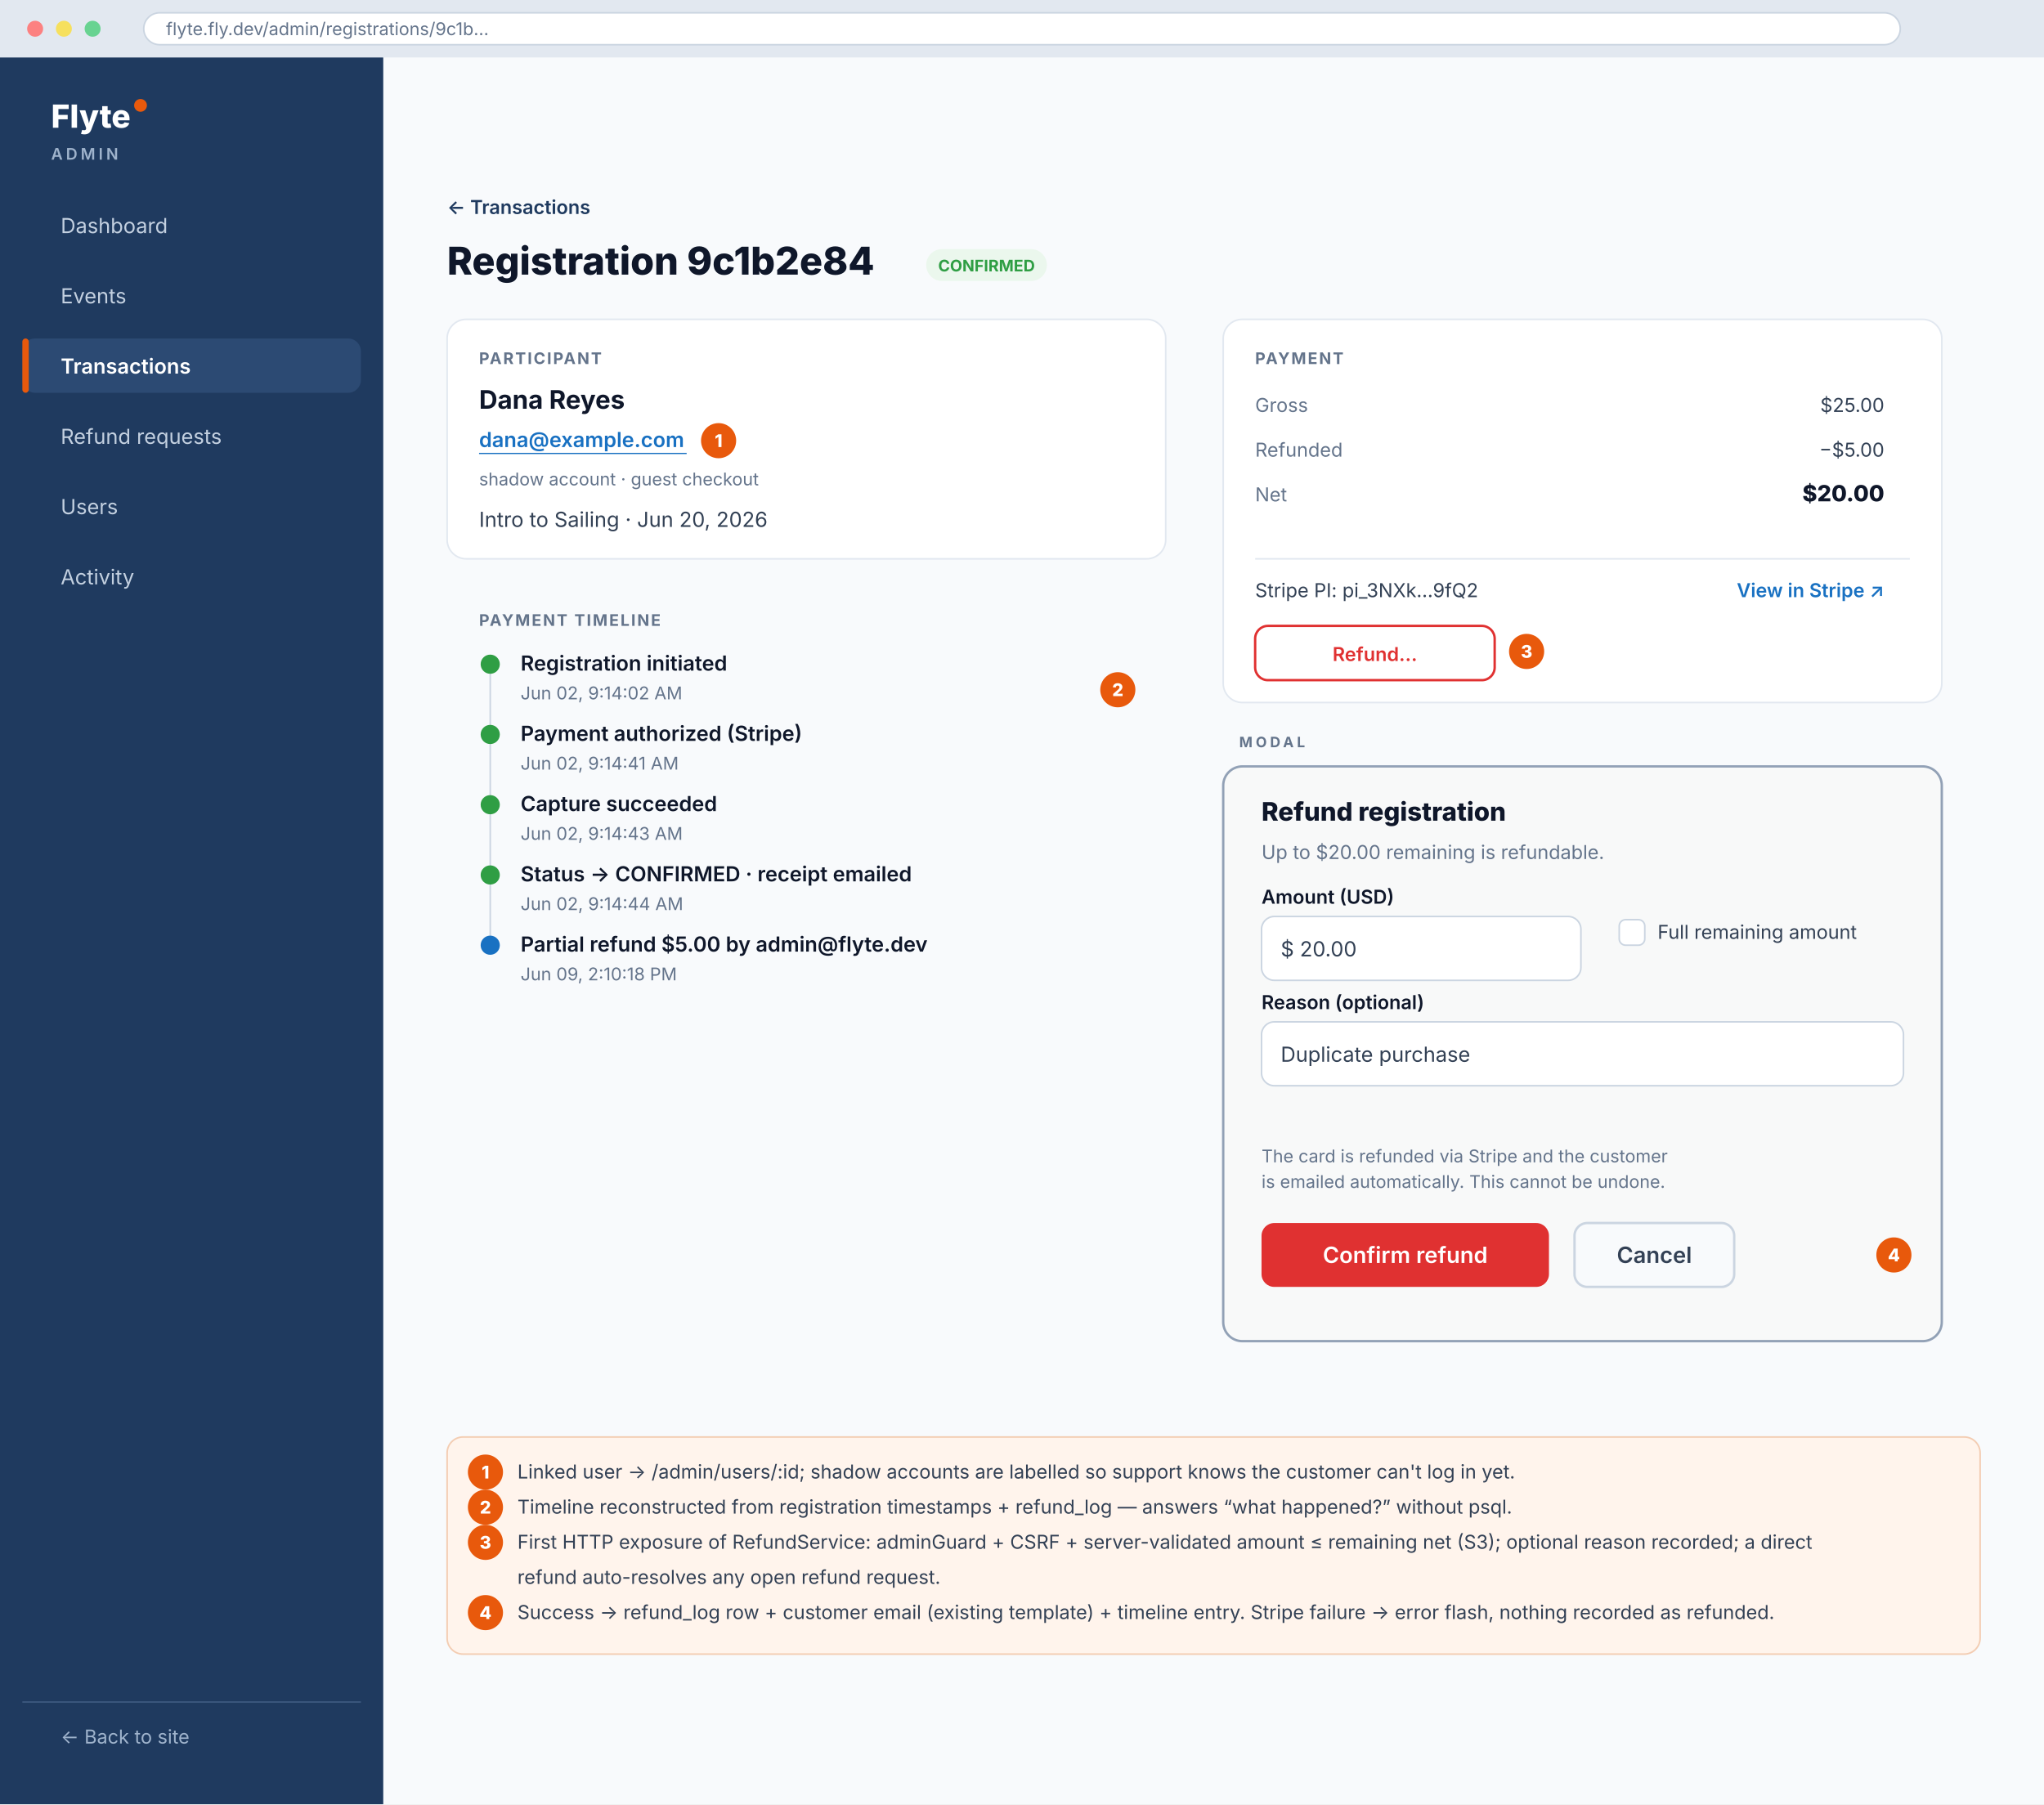
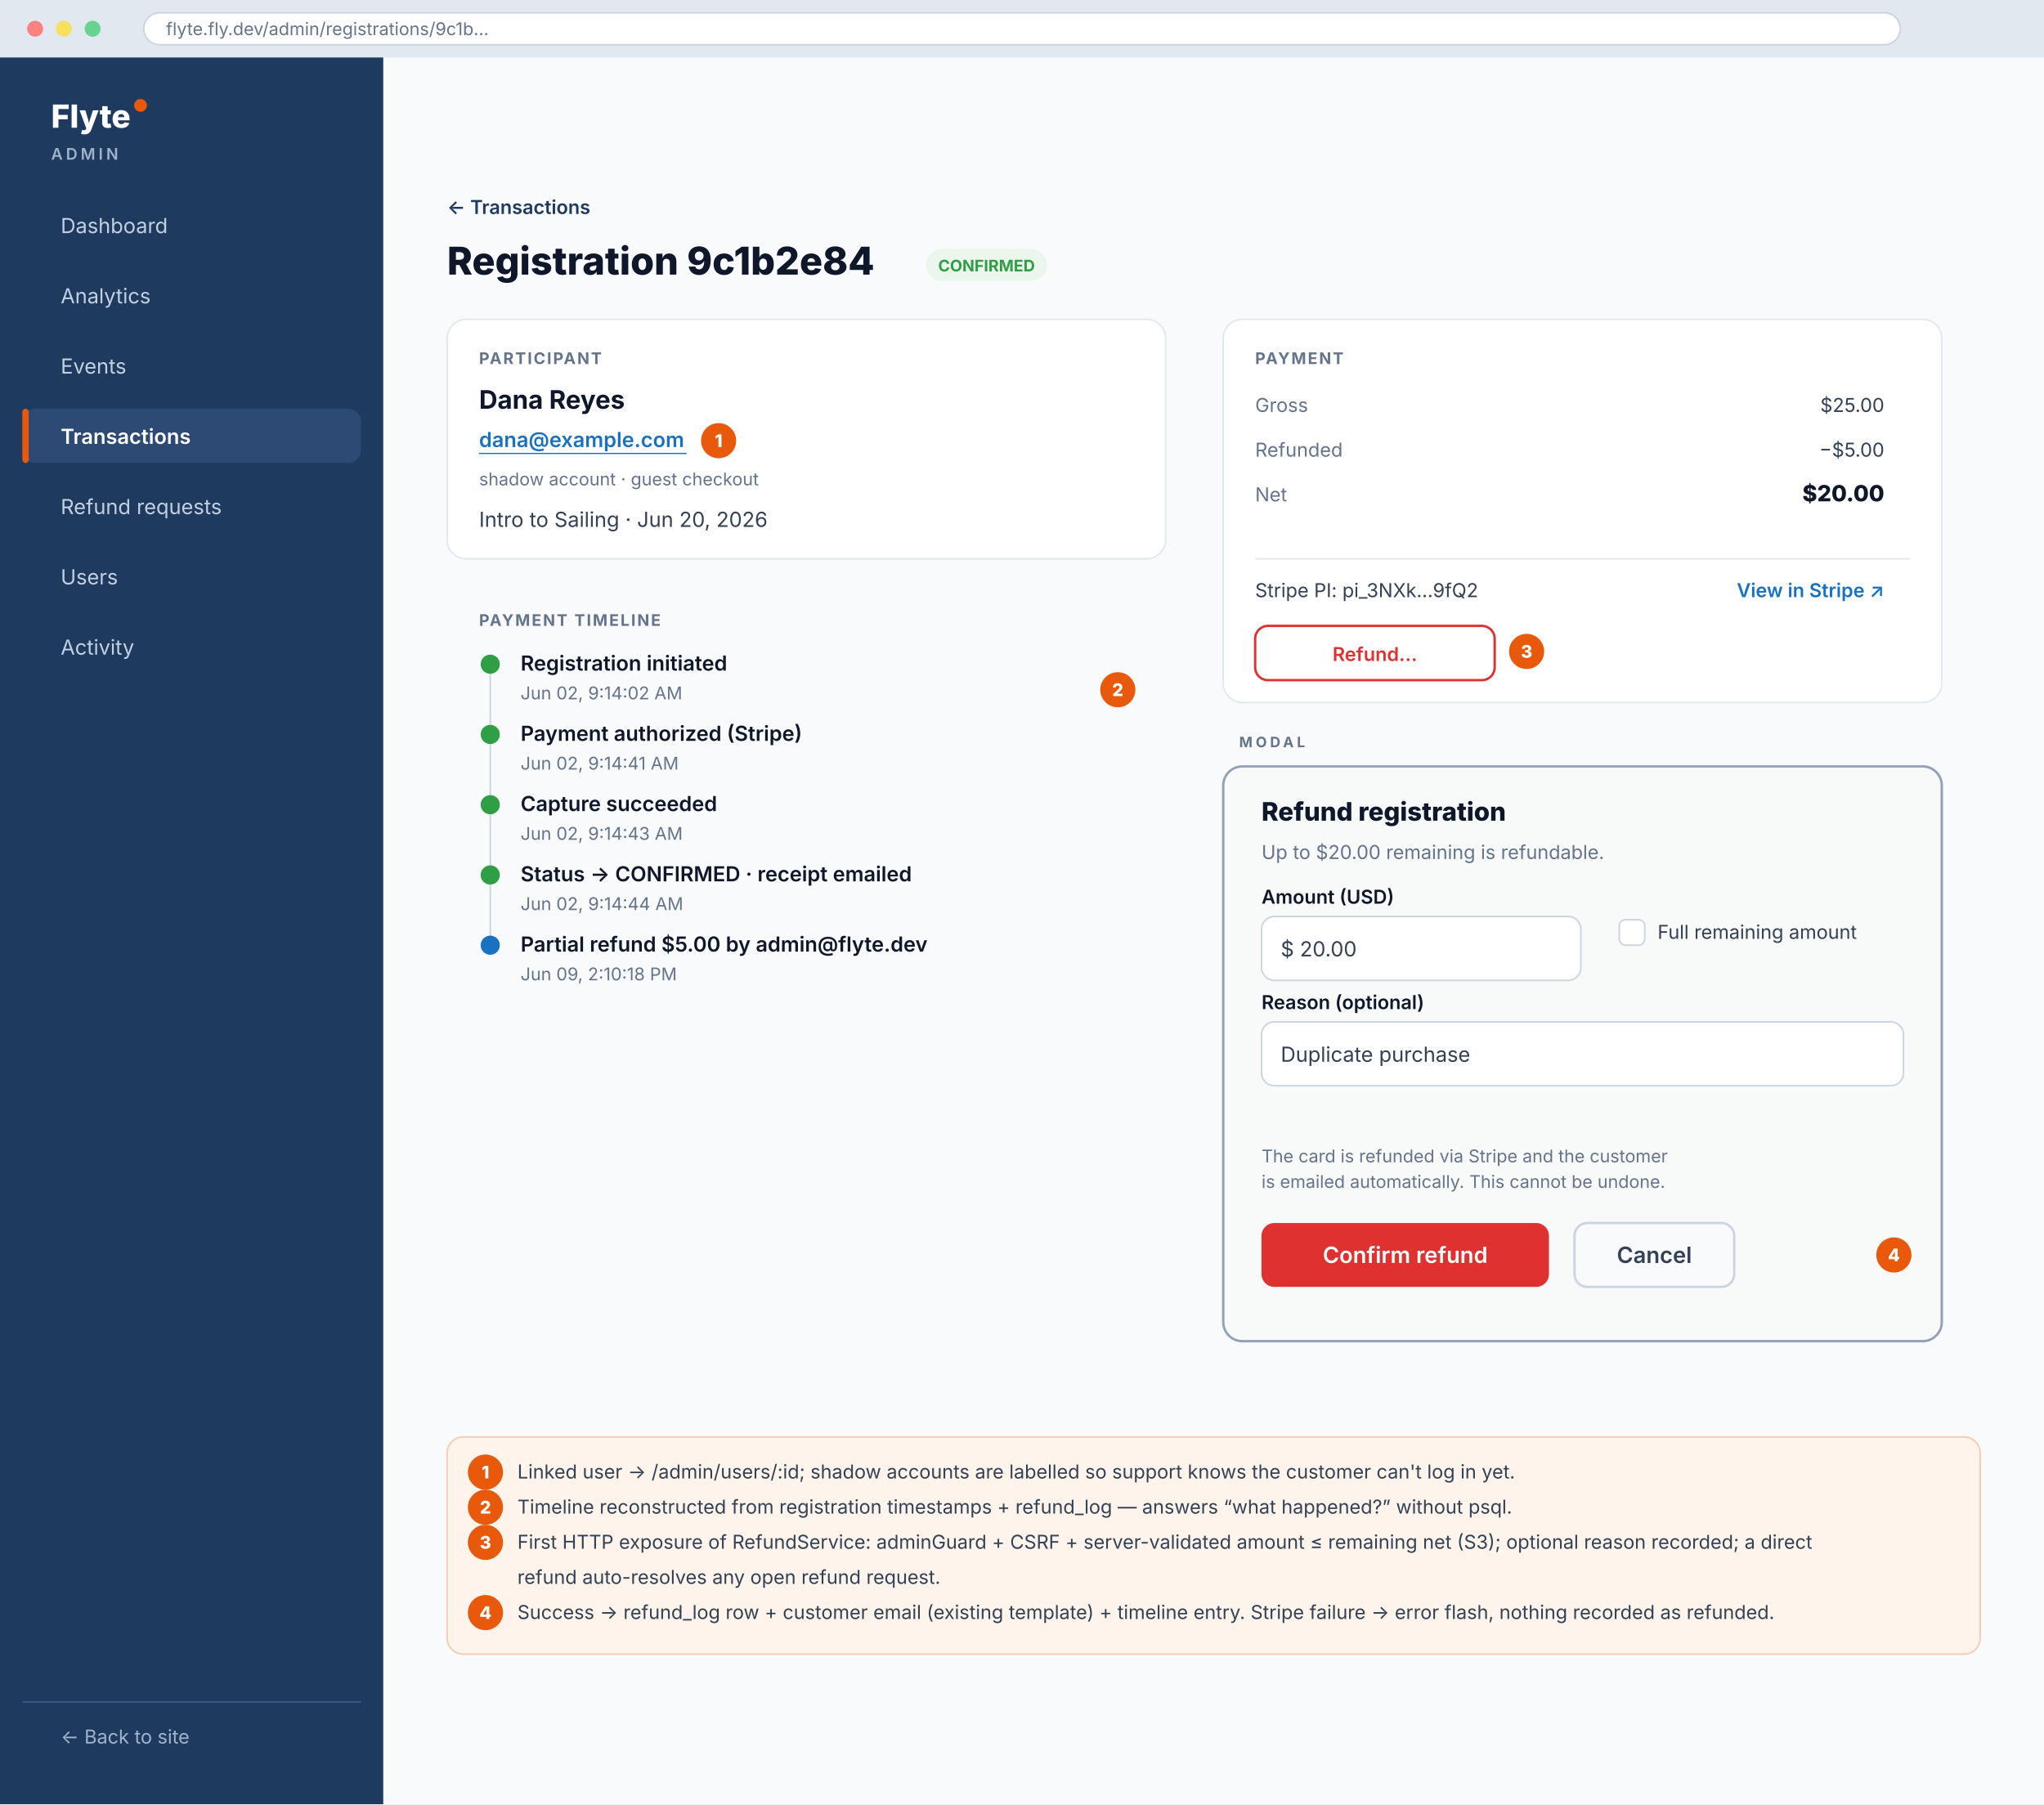
<svg xmlns="http://www.w3.org/2000/svg" width="1280" height="1130" viewBox="0 0 1280 1130">
  <defs>
    <linearGradient id="ng" x1="0" y1="0" x2="1" y2="1">
      <stop offset="0" stop-color="#1F3A5F" />
      <stop offset="1" stop-color="#2C5282" />
    </linearGradient>
  </defs>
  <rect x="0" y="0" width="1280" height="1130" fill="#F8FAFC" />
  <rect x="0" y="0" width="1280" height="36" fill="#E2E8F0" />
  <circle cx="22" cy="18" r="5" fill="#FC8181" />
  <circle cx="40" cy="18" r="5" fill="#F6E05E" />
  <circle cx="58" cy="18" r="5" fill="#68D391" />
  <rect x="90" y="8" width="1100" height="20" fill="#FFFFFF" rx="10" stroke="#CBD5E1" stroke-width="1" />
  <text x="104" y="22" font-family="Inter, -apple-system, Segoe UI, sans-serif" font-size="11" font-weight="400" fill="#64748B">flyte.fly.dev/admin/registrations/9c1b…</text>
  <rect x="0" y="36" width="240" height="1094" fill="#1F3A5F" />
  <text x="32" y="80" font-family="Inter, -apple-system, Segoe UI, sans-serif" font-size="20" font-weight="800" fill="#FFFFFF">Flyte</text>
  <circle cx="88" cy="66" r="4" fill="#E8590C" />
  <text x="32" y="100" font-family="Inter, -apple-system, Segoe UI, sans-serif" font-size="10" font-weight="600" fill="#9FB3CC" letter-spacing="2px">ADMIN</text>
  <text x="38" y="146" font-family="Inter, -apple-system, Segoe UI, sans-serif" font-size="13" font-weight="400" fill="#C3D0E0">Dashboard</text>
-   <text x="38" y="190" font-family="Inter, -apple-system, Segoe UI, sans-serif" font-size="13" font-weight="400" fill="#C3D0E0">Events</text>
-   <rect x="14" y="212" width="212" height="34" fill="#2C4A73" rx="8" />
-   <rect x="14" y="212" width="4" height="34" fill="#E8590C" rx="2" />
-   <text x="38" y="234" font-family="Inter, -apple-system, Segoe UI, sans-serif" font-size="13" font-weight="600" fill="#FFFFFF">Transactions</text>
-   <text x="38" y="278" font-family="Inter, -apple-system, Segoe UI, sans-serif" font-size="13" font-weight="400" fill="#C3D0E0">Refund requests</text>
-   <text x="38" y="322" font-family="Inter, -apple-system, Segoe UI, sans-serif" font-size="13" font-weight="400" fill="#C3D0E0">Users</text>
-   <text x="38" y="366" font-family="Inter, -apple-system, Segoe UI, sans-serif" font-size="13" font-weight="400" fill="#C3D0E0">Activity</text>
+   <text x="38" y="190" font-family="Inter, -apple-system, Segoe UI, sans-serif" font-size="13" font-weight="400" fill="#C3D0E0">Analytics</text>
+   <text x="38" y="234" font-family="Inter, -apple-system, Segoe UI, sans-serif" font-size="13" font-weight="400" fill="#C3D0E0">Events</text>
+   <rect x="14" y="256" width="212" height="34" fill="#2C4A73" rx="8" />
+   <rect x="14" y="256" width="4" height="34" fill="#E8590C" rx="2" />
+   <text x="38" y="278" font-family="Inter, -apple-system, Segoe UI, sans-serif" font-size="13" font-weight="600" fill="#FFFFFF">Transactions</text>
+   <text x="38" y="322" font-family="Inter, -apple-system, Segoe UI, sans-serif" font-size="13" font-weight="400" fill="#C3D0E0">Refund requests</text>
+   <text x="38" y="366" font-family="Inter, -apple-system, Segoe UI, sans-serif" font-size="13" font-weight="400" fill="#C3D0E0">Users</text>
+   <text x="38" y="410" font-family="Inter, -apple-system, Segoe UI, sans-serif" font-size="13" font-weight="400" fill="#C3D0E0">Activity</text>
  <line x1="14" y1="1066" x2="226" y2="1066" stroke="#3A567C" stroke-width="1" />
  <text x="38" y="1092" font-family="Inter, -apple-system, Segoe UI, sans-serif" font-size="12" font-weight="400" fill="#9FB3CC">← Back to site</text>
  <text x="280" y="134" font-family="Inter, -apple-system, Segoe UI, sans-serif" font-size="12" font-weight="600" fill="#1F3A5F">← Transactions</text>
  <text x="280" y="172" font-family="Inter, -apple-system, Segoe UI, sans-serif" font-size="24" font-weight="800" fill="#0F172A">Registration 9c1b2e84</text>
  <rect x="580" y="156" width="75.6" height="20" fill="#EBF7ED" rx="10" />
  <text x="617.8" y="170" font-family="Inter, -apple-system, Segoe UI, sans-serif" font-size="10" font-weight="700" fill="#2F9E44" text-anchor="middle">CONFIRMED</text>
  <rect x="280" y="200" width="450" height="150" fill="#FFFFFF" rx="12" stroke="#E2E8F0" stroke-width="1" />
  <text x="300" y="228" font-family="Inter, -apple-system, Segoe UI, sans-serif" font-size="10" font-weight="700" fill="#64748B" letter-spacing="1px">PARTICIPANT</text>
  <text x="300" y="256" font-family="Inter, -apple-system, Segoe UI, sans-serif" font-size="16" font-weight="700" fill="#0F172A">Dana Reyes</text>
  <text x="300" y="280" font-family="Inter, -apple-system, Segoe UI, sans-serif" font-size="13" font-weight="600" fill="#1971C2">dana@example.com</text>
  <line x1="300" y1="284" x2="430" y2="284" stroke="#1971C2" stroke-width="0.75" />
  <circle cx="450" cy="276" r="11" fill="#E8590C" />
  <text x="450" y="280" font-family="Inter, -apple-system, Segoe UI, sans-serif" font-size="11" font-weight="800" fill="#FFFFFF" text-anchor="middle">1</text>
  <text x="300" y="304" font-family="Inter, -apple-system, Segoe UI, sans-serif" font-size="11" font-weight="400" fill="#64748B">shadow account · guest checkout</text>
  <text x="300" y="330" font-family="Inter, -apple-system, Segoe UI, sans-serif" font-size="13" font-weight="400" fill="#334155">Intro to Sailing · Jun 20, 2026</text>
  <text x="300" y="392" font-family="Inter, -apple-system, Segoe UI, sans-serif" font-size="10" font-weight="700" fill="#64748B" letter-spacing="1px">PAYMENT TIMELINE</text>
  <line x1="307" y1="420" x2="307" y2="596" stroke="#CBD5E1" stroke-width="1" />
  <circle cx="307" cy="416" r="6" fill="#2F9E44" />
  <text x="326" y="420" font-family="Inter, -apple-system, Segoe UI, sans-serif" font-size="13" font-weight="600" fill="#0F172A">Registration initiated</text>
  <text x="326" y="438" font-family="Inter, -apple-system, Segoe UI, sans-serif" font-size="11" font-weight="400" fill="#64748B">Jun 02, 9:14:02 AM</text>
  <circle cx="307" cy="460" r="6" fill="#2F9E44" />
  <text x="326" y="464" font-family="Inter, -apple-system, Segoe UI, sans-serif" font-size="13" font-weight="600" fill="#0F172A">Payment authorized (Stripe)</text>
  <text x="326" y="482" font-family="Inter, -apple-system, Segoe UI, sans-serif" font-size="11" font-weight="400" fill="#64748B">Jun 02, 9:14:41 AM</text>
  <circle cx="307" cy="504" r="6" fill="#2F9E44" />
  <text x="326" y="508" font-family="Inter, -apple-system, Segoe UI, sans-serif" font-size="13" font-weight="600" fill="#0F172A">Capture succeeded</text>
  <text x="326" y="526" font-family="Inter, -apple-system, Segoe UI, sans-serif" font-size="11" font-weight="400" fill="#64748B">Jun 02, 9:14:43 AM</text>
  <circle cx="307" cy="548" r="6" fill="#2F9E44" />
  <text x="326" y="552" font-family="Inter, -apple-system, Segoe UI, sans-serif" font-size="13" font-weight="600" fill="#0F172A">Status → CONFIRMED · receipt emailed</text>
  <text x="326" y="570" font-family="Inter, -apple-system, Segoe UI, sans-serif" font-size="11" font-weight="400" fill="#64748B">Jun 02, 9:14:44 AM</text>
  <circle cx="307" cy="592" r="6" fill="#1971C2" />
  <text x="326" y="596" font-family="Inter, -apple-system, Segoe UI, sans-serif" font-size="13" font-weight="600" fill="#0F172A">Partial refund $5.00 by admin@flyte.dev</text>
  <text x="326" y="614" font-family="Inter, -apple-system, Segoe UI, sans-serif" font-size="11" font-weight="400" fill="#64748B">Jun 09, 2:10:18 PM</text>
  <circle cx="700" cy="432" r="11" fill="#E8590C" />
  <text x="700" y="436" font-family="Inter, -apple-system, Segoe UI, sans-serif" font-size="11" font-weight="800" fill="#FFFFFF" text-anchor="middle">2</text>
  <rect x="766" y="200" width="450" height="240" fill="#FFFFFF" rx="12" stroke="#E2E8F0" stroke-width="1" />
  <text x="786" y="228" font-family="Inter, -apple-system, Segoe UI, sans-serif" font-size="10" font-weight="700" fill="#64748B" letter-spacing="1px">PAYMENT</text>
  <text x="786" y="258" font-family="Inter, -apple-system, Segoe UI, sans-serif" font-size="12" font-weight="400" fill="#64748B">Gross</text>
  <text x="1180" y="258" font-family="Inter, -apple-system, Segoe UI, sans-serif" font-size="12" font-weight="400" fill="#334155" text-anchor="end">$25.00</text>
  <text x="786" y="286" font-family="Inter, -apple-system, Segoe UI, sans-serif" font-size="12" font-weight="400" fill="#64748B">Refunded</text>
  <text x="1180" y="286" font-family="Inter, -apple-system, Segoe UI, sans-serif" font-size="12" font-weight="400" fill="#334155" text-anchor="end">−$5.00</text>
  <text x="786" y="314" font-family="Inter, -apple-system, Segoe UI, sans-serif" font-size="12" font-weight="400" fill="#64748B">Net</text>
  <text x="1180" y="314" font-family="Inter, -apple-system, Segoe UI, sans-serif" font-size="14" font-weight="800" fill="#0F172A" text-anchor="end">$20.00</text>
  <line x1="786" y1="350" x2="1196" y2="350" stroke="#E2E8F0" stroke-width="1" />
  <text x="786" y="374" font-family="Inter, -apple-system, Segoe UI, sans-serif" font-size="12" font-weight="400" fill="#334155">Stripe PI:  pi_3NXk…9fQ2</text>
  <text x="1180" y="374" font-family="Inter, -apple-system, Segoe UI, sans-serif" font-size="12" font-weight="600" fill="#1971C2" text-anchor="end">View in Stripe ↗</text>
  <rect x="786" y="392" width="150" height="34" fill="#FFFFFF" rx="8" stroke="#E03131" stroke-width="1.5" />
  <text x="861" y="414" font-family="Inter, -apple-system, Segoe UI, sans-serif" font-size="12" font-weight="600" fill="#E03131" text-anchor="middle">Refund…</text>
  <circle cx="956" cy="408" r="11" fill="#E8590C" />
  <text x="956" y="412" font-family="Inter, -apple-system, Segoe UI, sans-serif" font-size="11" font-weight="800" fill="#FFFFFF" text-anchor="middle">3</text>
  <rect x="766" y="480" width="450" height="360" fill="#FFFFFF" rx="12" stroke="#94A3B8" stroke-width="1.5" />
  <rect x="766" y="480" width="450" height="360" fill="#0F172A" rx="12" opacity="0.03" />
  <text x="790" y="514" font-family="Inter, -apple-system, Segoe UI, sans-serif" font-size="16" font-weight="800" fill="#0F172A">Refund registration</text>
  <text x="790" y="538" font-family="Inter, -apple-system, Segoe UI, sans-serif" font-size="12" font-weight="400" fill="#64748B">Up to $20.00 remaining is refundable.</text>
  <text x="790" y="566" font-family="Inter, -apple-system, Segoe UI, sans-serif" font-size="12" font-weight="600" fill="#0F172A">Amount (USD)</text>
  <rect x="790" y="574" width="200" height="40" fill="#FFFFFF" rx="8" stroke="#CBD5E1" stroke-width="1" />
  <text x="802" y="599" font-family="Inter, -apple-system, Segoe UI, sans-serif" font-size="13" font-weight="400" fill="#334155">$ 20.00</text>
  <rect x="1014" y="576" width="16" height="16" fill="#FFFFFF" rx="4" stroke="#CBD5E1" stroke-width="1" />
  <text x="1038" y="588" font-family="Inter, -apple-system, Segoe UI, sans-serif" font-size="12" font-weight="400" fill="#334155">Full remaining amount</text>
  <text x="790" y="632" font-family="Inter, -apple-system, Segoe UI, sans-serif" font-size="12" font-weight="600" fill="#0F172A">Reason (optional)</text>
  <rect x="790" y="640" width="402" height="40" fill="#FFFFFF" rx="8" stroke="#CBD5E1" stroke-width="1" />
  <text x="802" y="665" font-family="Inter, -apple-system, Segoe UI, sans-serif" font-size="13" font-weight="400" fill="#334155">Duplicate purchase</text>
  <text x="790" y="728" font-family="Inter, -apple-system, Segoe UI, sans-serif" font-size="11" font-weight="400" fill="#64748B">The card is refunded via Stripe and the customer</text>
  <text x="790" y="744" font-family="Inter, -apple-system, Segoe UI, sans-serif" font-size="11" font-weight="400" fill="#64748B">is emailed automatically. This cannot be undone.</text>
  <rect x="790" y="766" width="180" height="40" fill="#E03131" rx="8" />
  <text x="880" y="791" font-family="Inter, -apple-system, Segoe UI, sans-serif" font-size="14" font-weight="600" fill="#FFFFFF" text-anchor="middle">Confirm refund</text>
  <rect x="986" y="766" width="100" height="40" fill="#F8FAFC" rx="8" stroke="#CBD5E1" stroke-width="1.5" />
  <text x="1036" y="791" font-family="Inter, -apple-system, Segoe UI, sans-serif" font-size="14" font-weight="600" fill="#334155" text-anchor="middle">Cancel</text>
  <circle cx="1186" cy="786" r="11" fill="#E8590C" />
  <text x="1186" y="790" font-family="Inter, -apple-system, Segoe UI, sans-serif" font-size="11" font-weight="800" fill="#FFFFFF" text-anchor="middle">4</text>
  <text x="776" y="468" font-family="Inter, -apple-system, Segoe UI, sans-serif" font-size="9" font-weight="700" fill="#64748B" letter-spacing="2px">MODAL</text>
  <rect x="280" y="900" width="960" height="136" fill="#FFF4EC" rx="10" stroke="#F3CDB3" stroke-width="1" />
  <circle cx="304" cy="922" r="11" fill="#E8590C" />
  <text x="304" y="926" font-family="Inter, -apple-system, Segoe UI, sans-serif" font-size="11" font-weight="800" fill="#FFFFFF" text-anchor="middle">1</text>
  <text x="324" y="926" font-family="Inter, -apple-system, Segoe UI, sans-serif" font-size="12" font-weight="400" fill="#334155">Linked user → /admin/users/:id; shadow accounts are labelled so support knows the customer can't log in yet.</text>
  <circle cx="304" cy="944" r="11" fill="#E8590C" />
  <text x="304" y="948" font-family="Inter, -apple-system, Segoe UI, sans-serif" font-size="11" font-weight="800" fill="#FFFFFF" text-anchor="middle">2</text>
  <text x="324" y="948" font-family="Inter, -apple-system, Segoe UI, sans-serif" font-size="12" font-weight="400" fill="#334155">Timeline reconstructed from registration timestamps + refund_log — answers “what happened?” without psql.</text>
  <circle cx="304" cy="966" r="11" fill="#E8590C" />
  <text x="304" y="970" font-family="Inter, -apple-system, Segoe UI, sans-serif" font-size="11" font-weight="800" fill="#FFFFFF" text-anchor="middle">3</text>
  <text x="324" y="970" font-family="Inter, -apple-system, Segoe UI, sans-serif" font-size="12" font-weight="400" fill="#334155">First HTTP exposure of RefundService: adminGuard + CSRF + server-validated amount ≤ remaining net (S3); optional reason recorded; a direct</text>
  <text x="324" y="992" font-family="Inter, -apple-system, Segoe UI, sans-serif" font-size="12" font-weight="400" fill="#334155">refund auto-resolves any open refund request.</text>
  <circle cx="304" cy="1010" r="11" fill="#E8590C" />
  <text x="304" y="1014" font-family="Inter, -apple-system, Segoe UI, sans-serif" font-size="11" font-weight="800" fill="#FFFFFF" text-anchor="middle">4</text>
  <text x="324" y="1014" font-family="Inter, -apple-system, Segoe UI, sans-serif" font-size="12" font-weight="400" fill="#334155">Success → refund_log row + customer email (existing template) + timeline entry. Stripe failure → error flash, nothing recorded as refunded.</text>
</svg>
